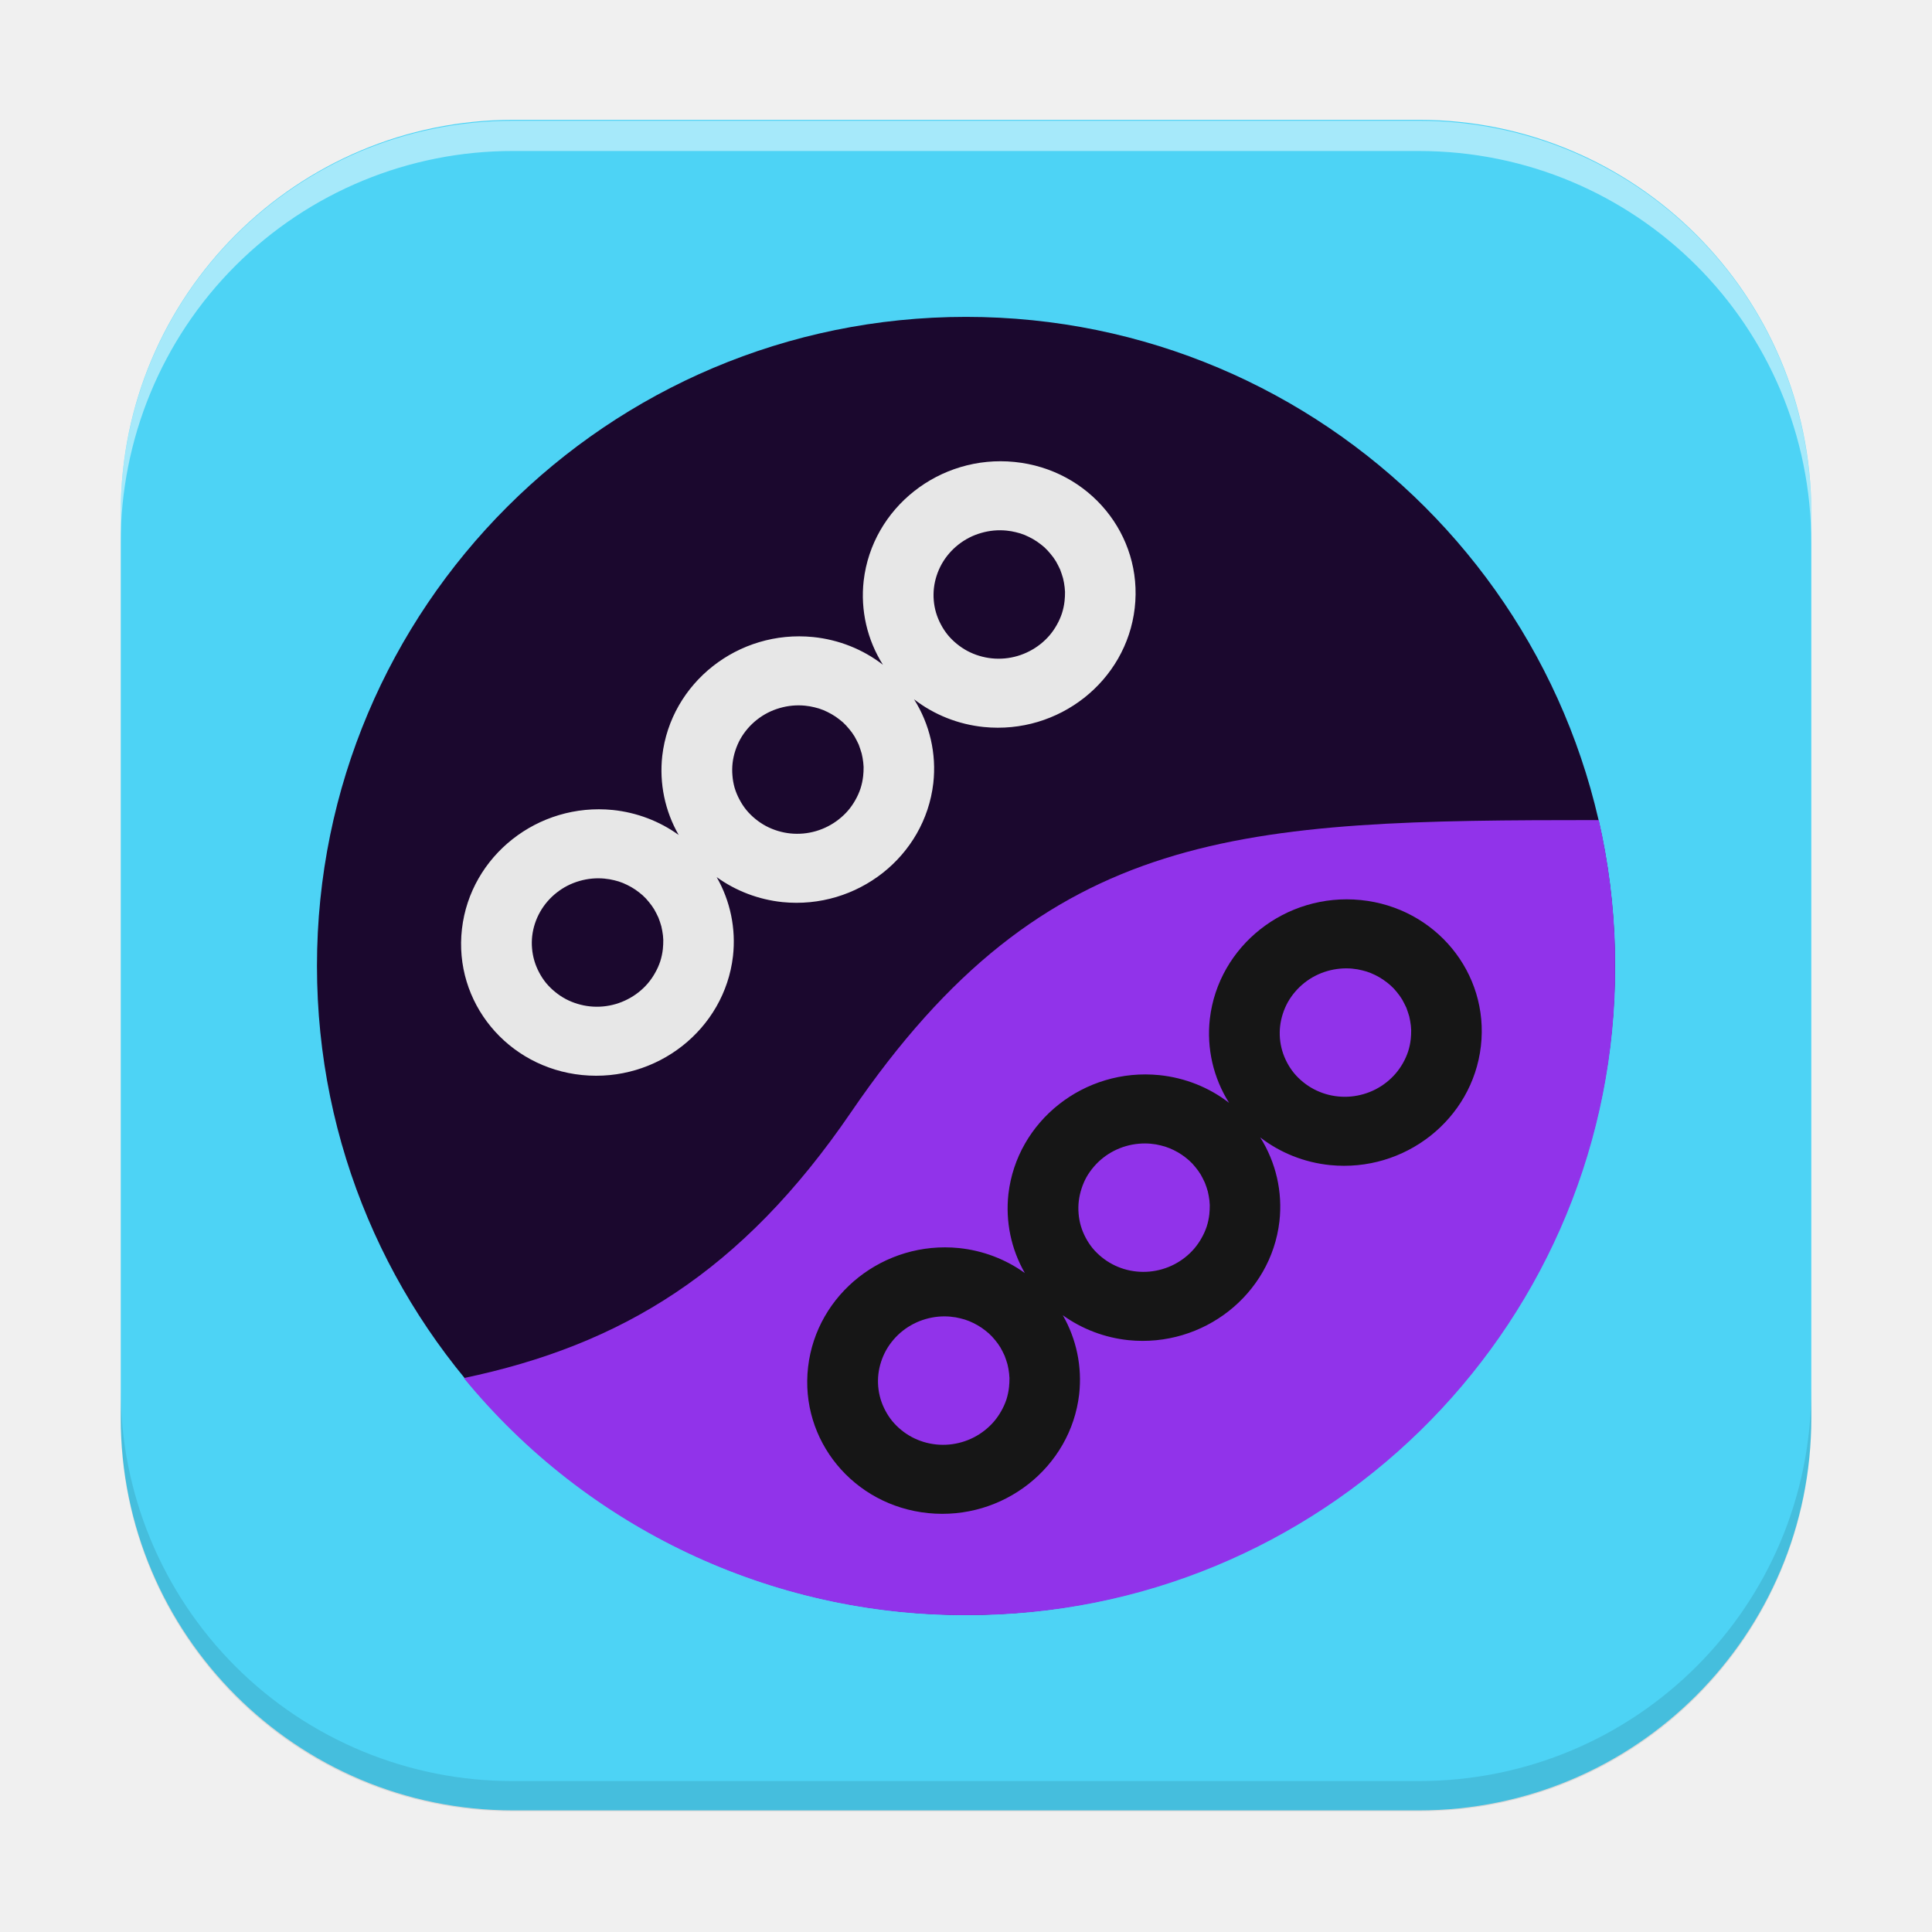
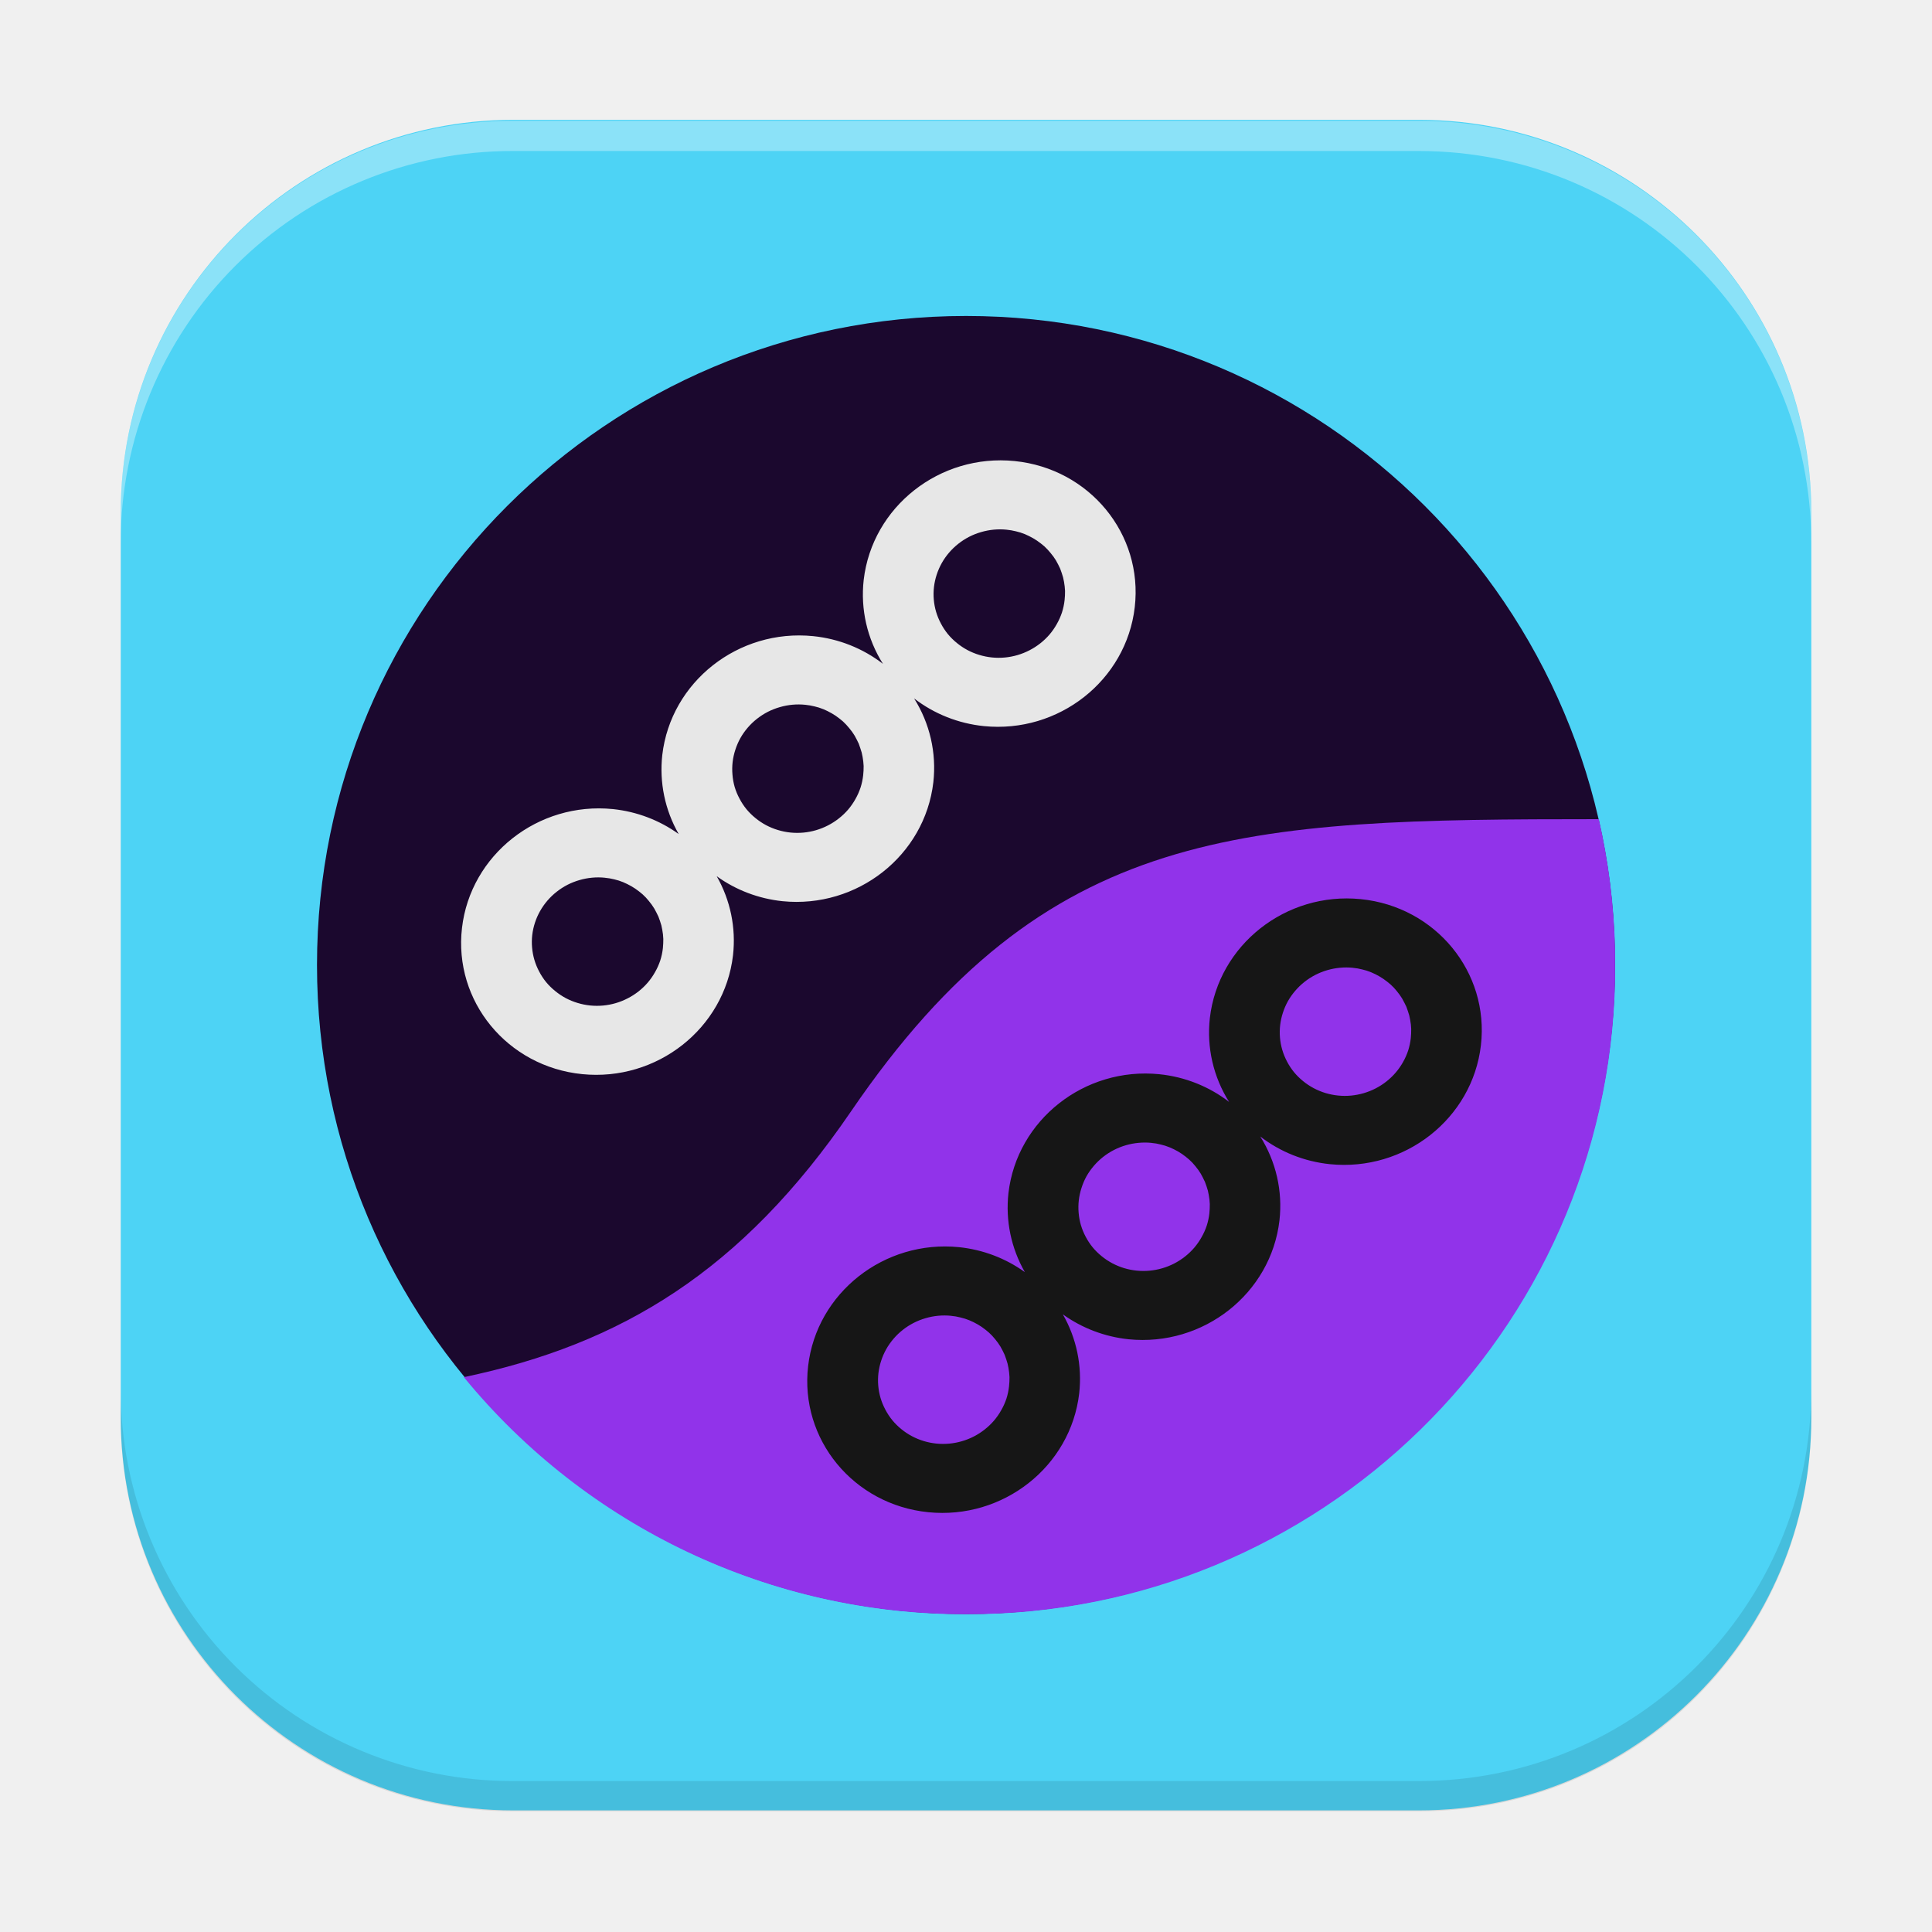
<svg xmlns="http://www.w3.org/2000/svg" width="64" height="64">
  <image width="60.882" height="62.001" x="1.559" y="2" preserveAspectRatio="none" />
  <rect width="56.002" height="56.002" x="4" y="3.969" fill="#f2f2f2" rx="13.002" ry="13.002" style="fill:#4dd3f5;fill-opacity:1" />
  <path d="M3.998 45.998v1c0 7.203 5.8 13.004 13.004 13.004h29.996c7.203 0 13.004-5.8 13.004-13.004v-1c0 7.203-5.8 13.002-13.004 13.002H17.002A12.975 12.975 0 0 1 3.998 45.998" opacity=".1" />
-   <path fill="#fff" d="M3.998 18.004v-1C3.998 9.801 9.798 4 17.002 4h29.996c7.203 0 13.004 5.8 13.004 13.004v1c0-7.203-5.8-13.002-13.004-13.002H17.002A12.975 12.975 0 0 0 3.998 18.004" opacity=".5" />
-   <rect width="43" height="43" x="10.5" y="10.497" rx="86" ry="86" style="display:inline;fill:#1b082e;fill-opacity:1;stroke-width:1.433;stroke-dasharray:none;paint-order:markers fill stroke" />
-   <path d="M52.962 27.166c-11.835.002-18.282.173-24.772 9.68-3.616 5.296-7.618 7.713-12.825 8.804a21.44 21.44 0 0 0 16.64 7.853A21.45 21.45 0 0 0 53.5 32.501v-.996a21.7 21.7 0 0 0-.538-4.34" style="fill:#9133ea;fill-opacity:1;stroke-width:1.433;stroke-dasharray:none" />
-   <path d="M45.075 29.815a4.408 4.523 78.012 0 0-4.998 3.939 4.408 4.523 78.012 0 0 .638 2.779 4.408 4.523 78.012 0 0-2.311-.918 4.408 4.523 78.012 0 0-4.999 3.939 4.408 4.523 78.012 0 0 .544 2.617 4.408 4.523 78.012 0 0-2.18-.827 4.408 4.523 78.012 0 0-5 3.939 4.408 4.523 78.012 0 0 3.98 4.841 4.408 4.523 78.012 0 0 5-3.938 4.408 4.523 78.012 0 0-.542-2.617 4.408 4.523 78.012 0 0 2.178.826 4.408 4.523 78.012 0 0 4.998-3.938 4.408 4.523 78.012 0 0-.637-2.78 4.408 4.523 78.012 0 0 2.31.918 4.408 4.523 78.012 0 0 5-3.938 4.408 4.523 78.012 0 0-3.98-4.842m-.263 2.275a2.125 2.18 78.012 0 1 .155.02 2.125 2.18 78.012 0 1 .152.033 2.125 2.18 78.012 0 1 .148.04 2.125 2.18 78.012 0 1 .146.053 2.125 2.18 78.012 0 1 .14.063 2.125 2.18 78.012 0 1 .135.072 2.125 2.18 78.012 0 1 .132.083 2.125 2.18 78.012 0 1 .123.09 2.125 2.18 78.012 0 1 .118.097 2.125 2.18 78.012 0 1 .11.107 2.125 2.18 78.012 0 1 .099.115 2.125 2.18 78.012 0 1 .093.12 2.125 2.18 78.012 0 1 .084.127 2.125 2.18 78.012 0 1 .072.135 2.125 2.18 78.012 0 1 .067.136 2.125 2.18 78.012 0 1 .05.143 2.125 2.18 78.012 0 1 .046.146 2.125 2.18 78.012 0 1 .03.146 2.125 2.18 78.012 0 1 .023.152 2.125 2.18 78.012 0 1 .011.15 2.125 2.18 78.012 0 1-.003.152 2.125 2.18 78.012 0 1-.011.153 2.125 2.18 78.012 0 1-.087.408 2.125 2.18 78.012 0 1-.171.384 2.125 2.18 78.012 0 1-.241.345 2.125 2.18 78.012 0 1-.308.295 2.125 2.18 78.012 0 1-.357.23 2.125 2.18 78.012 0 1-.397.158 2.125 2.18 78.012 0 1-.419.08 2.125 2.18 78.012 0 1-.43-.002 2.125 2.18 78.012 0 1-.416-.083 2.125 2.18 78.012 0 1-.39-.161 2.125 2.18 78.012 0 1-.352-.234 2.125 2.18 78.012 0 1-.3-.296 2.125 2.18 78.012 0 1-.23-.349 2.125 2.18 78.012 0 1-.158-.386 2.125 2.18 78.012 0 1-.077-.408 2.125 2.18 78.012 0 1 .006-.416 2.125 2.18 78.012 0 1 .09-.408 2.125 2.18 78.012 0 1 .168-.387 2.125 2.18 78.012 0 1 .244-.345 2.125 2.18 78.012 0 1 .305-.293 2.125 2.18 78.012 0 1 .36-.231 2.125 2.18 78.012 0 1 .397-.157 2.125 2.18 78.012 0 1 .418-.079 2.125 2.18 78.012 0 1 .427.001zm-6.672 5.8a2.125 2.18 78.012 0 1 .155.02 2.125 2.18 78.012 0 1 .152.033 2.125 2.18 78.012 0 1 .148.04 2.125 2.18 78.012 0 1 .146.053 2.125 2.18 78.012 0 1 .14.063 2.125 2.18 78.012 0 1 .136.072 2.125 2.18 78.012 0 1 .131.082 2.125 2.18 78.012 0 1 .123.09 2.125 2.18 78.012 0 1 .118.098 2.125 2.18 78.012 0 1 .11.107 2.125 2.18 78.012 0 1 .099.115 2.125 2.18 78.012 0 1 .093.12 2.125 2.18 78.012 0 1 .084.127 2.125 2.18 78.012 0 1 .072.135 2.125 2.18 78.012 0 1 .066.136 2.125 2.18 78.012 0 1 .052.143 2.125 2.18 78.012 0 1 .045.146 2.125 2.18 78.012 0 1 .03.146 2.125 2.18 78.012 0 1 .023.152 2.125 2.18 78.012 0 1 .011.15 2.125 2.18 78.012 0 1-.003.151 2.125 2.18 78.012 0 1-.011.154 2.125 2.18 78.012 0 1-.087.408 2.125 2.18 78.012 0 1-.172.383 2.125 2.18 78.012 0 1-.24.346 2.125 2.18 78.012 0 1-.308.295 2.125 2.18 78.012 0 1-.357.23 2.125 2.18 78.012 0 1-.397.158 2.125 2.18 78.012 0 1-.42.08 2.125 2.18 78.012 0 1-.428-.002 2.125 2.18 78.012 0 1-.417-.083 2.125 2.18 78.012 0 1-.39-.161 2.125 2.18 78.012 0 1-.352-.234 2.125 2.18 78.012 0 1-.3-.296 2.125 2.18 78.012 0 1-.23-.349 2.125 2.18 78.012 0 1-.158-.386 2.125 2.18 78.012 0 1-.075-.408 2.125 2.18 78.012 0 1 .006-.416 2.125 2.18 78.012 0 1 .09-.408 2.125 2.18 78.012 0 1 .166-.387 2.125 2.18 78.012 0 1 .244-.345 2.125 2.18 78.012 0 1 .305-.293 2.125 2.18 78.012 0 1 .36-.231 2.125 2.18 78.012 0 1 .396-.157 2.125 2.18 78.012 0 1 .42-.079 2.125 2.18 78.012 0 1 .425.001zm-6.636 5.729a2.125 2.18 78.012 0 1 .156.02 2.125 2.18 78.012 0 1 .152.033 2.125 2.18 78.012 0 1 .148.04 2.125 2.18 78.012 0 1 .146.053 2.125 2.18 78.012 0 1 .14.063 2.125 2.18 78.012 0 1 .135.072 2.125 2.18 78.012 0 1 .132.082 2.125 2.18 78.012 0 1 .122.09 2.125 2.18 78.012 0 1 .119.098 2.125 2.18 78.012 0 1 .109.107 2.125 2.18 78.012 0 1 .1.115 2.125 2.18 78.012 0 1 .093.12 2.125 2.18 78.012 0 1 .084.127 2.125 2.18 78.012 0 1 .072.134 2.125 2.18 78.012 0 1 .066.137 2.125 2.18 78.012 0 1 .051.143 2.125 2.18 78.012 0 1 .045.145 2.125 2.18 78.012 0 1 .031.147 2.125 2.18 78.012 0 1 .022.152 2.125 2.18 78.012 0 1 .012.15 2.125 2.18 78.012 0 1-.003.151 2.125 2.18 78.012 0 1-.012.154 2.125 2.18 78.012 0 1-.086.408 2.125 2.18 78.012 0 1-.172.383 2.125 2.18 78.012 0 1-.24.346 2.125 2.18 78.012 0 1-.309.295 2.125 2.18 78.012 0 1-.357.23 2.125 2.18 78.012 0 1-.397.158 2.125 2.18 78.012 0 1-.419.08 2.125 2.18 78.012 0 1-.429-.002 2.125 2.18 78.012 0 1-.416-.083 2.125 2.18 78.012 0 1-.391-.161 2.125 2.18 78.012 0 1-.352-.234 2.125 2.18 78.012 0 1-.299-.296 2.125 2.18 78.012 0 1-.23-.349 2.125 2.18 78.012 0 1-.159-.386 2.125 2.18 78.012 0 1-.077-.408 2.125 2.18 78.012 0 1 .006-.416 2.125 2.18 78.012 0 1 .09-.408 2.125 2.18 78.012 0 1 .169-.387 2.125 2.18 78.012 0 1 .243-.345 2.125 2.18 78.012 0 1 .305-.293 2.125 2.18 78.012 0 1 .36-.231 2.125 2.18 78.012 0 1 .397-.157 2.125 2.18 78.012 0 1 .419-.08 2.125 2.18 78.012 0 1 .426.002z" style="fill:#161616;fill-opacity:1;stroke-width:1.433;stroke-dasharray:none" />
-   <path d="M33.609 15.303a4.408 4.523 78.012 0 0-4.999 3.938 4.408 4.523 78.012 0 0 .638 2.78 4.408 4.523 78.012 0 0-2.311-.918 4.408 4.523 78.012 0 0-4.999 3.938 4.408 4.523 78.012 0 0 .544 2.618 4.408 4.523 78.012 0 0-2.18-.827 4.408 4.523 78.012 0 0-4.999 3.938 4.408 4.523 78.012 0 0 3.98 4.842 4.408 4.523 78.012 0 0 4.998-3.938 4.408 4.523 78.012 0 0-.54-2.618 4.408 4.523 78.012 0 0 2.177.827 4.408 4.523 78.012 0 0 4.999-3.939 4.408 4.523 78.012 0 0-.638-2.779 4.408 4.523 78.012 0 0 2.311.918 4.408 4.523 78.012 0 0 4.999-3.938 4.408 4.523 78.012 0 0-3.98-4.842m-.264 2.274a2.125 2.18 78.012 0 1 .156.021 2.125 2.18 78.012 0 1 .151.032 2.125 2.18 78.012 0 1 .148.04 2.125 2.18 78.012 0 1 .147.053 2.125 2.18 78.012 0 1 .139.064 2.125 2.18 78.012 0 1 .136.072 2.125 2.18 78.012 0 1 .131.082 2.125 2.18 78.012 0 1 .123.09 2.125 2.18 78.012 0 1 .119.097 2.125 2.18 78.012 0 1 .108.108 2.125 2.18 78.012 0 1 .1.115 2.125 2.18 78.012 0 1 .094.12 2.125 2.18 78.012 0 1 .084.127 2.125 2.18 78.012 0 1 .072.134 2.125 2.18 78.012 0 1 .066.136 2.125 2.18 78.012 0 1 .051.144 2.125 2.18 78.012 0 1 .045.145 2.125 2.18 78.012 0 1 .031.147 2.125 2.18 78.012 0 1 .022.151 2.125 2.18 78.012 0 1 .012.15 2.125 2.18 78.012 0 1-.003.152 2.125 2.18 78.012 0 1-.012.154 2.125 2.18 78.012 0 1-.087.408 2.125 2.18 78.012 0 1-.171.383 2.125 2.18 78.012 0 1-.24.346 2.125 2.18 78.012 0 1-.309.295 2.125 2.18 78.012 0 1-.357.229 2.125 2.18 78.012 0 1-.397.159 2.125 2.18 78.012 0 1-.419.08 2.125 2.18 78.012 0 1-.429-.002 2.125 2.18 78.012 0 1-.417-.084 2.125 2.18 78.012 0 1-.39-.16 2.125 2.18 78.012 0 1-.352-.235 2.125 2.18 78.012 0 1-.299-.295 2.125 2.18 78.012 0 1-.23-.35 2.125 2.18 78.012 0 1-.159-.385 2.125 2.18 78.012 0 1-.077-.408 2.125 2.18 78.012 0 1 .006-.417 2.125 2.18 78.012 0 1 .09-.408 2.125 2.18 78.012 0 1 .169-.386 2.125 2.18 78.012 0 1 .243-.346 2.125 2.18 78.012 0 1 .305-.292 2.125 2.18 78.012 0 1 .36-.232 2.125 2.18 78.012 0 1 .397-.156 2.125 2.18 78.012 0 1 .419-.08 2.125 2.18 78.012 0 1 .426.002zm-6.672 5.8a2.125 2.18 78.012 0 1 .156.021 2.125 2.18 78.012 0 1 .151.032 2.125 2.18 78.012 0 1 .148.04 2.125 2.18 78.012 0 1 .147.053 2.125 2.18 78.012 0 1 .14.064 2.125 2.18 78.012 0 1 .135.072 2.125 2.18 78.012 0 1 .132.082 2.125 2.18 78.012 0 1 .122.09 2.125 2.18 78.012 0 1 .119.097 2.125 2.18 78.012 0 1 .108.108 2.125 2.18 78.012 0 1 .1.115 2.125 2.18 78.012 0 1 .094.12 2.125 2.18 78.012 0 1 .084.127 2.125 2.18 78.012 0 1 .072.134 2.125 2.18 78.012 0 1 .066.136 2.125 2.18 78.012 0 1 .05.144 2.125 2.18 78.012 0 1 .046.145 2.125 2.18 78.012 0 1 .031.147 2.125 2.18 78.012 0 1 .022.151 2.125 2.18 78.012 0 1 .012.15 2.125 2.18 78.012 0 1-.003.152 2.125 2.18 78.012 0 1-.012.153 2.125 2.18 78.012 0 1-.087.409 2.125 2.18 78.012 0 1-.171.383 2.125 2.18 78.012 0 1-.24.346 2.125 2.18 78.012 0 1-.31.295 2.125 2.18 78.012 0 1-.356.229 2.125 2.18 78.012 0 1-.397.159 2.125 2.18 78.012 0 1-.419.08 2.125 2.18 78.012 0 1-.429-.002 2.125 2.18 78.012 0 1-.417-.084 2.125 2.18 78.012 0 1-.39-.16 2.125 2.18 78.012 0 1-.352-.235 2.125 2.18 78.012 0 1-.299-.295 2.125 2.18 78.012 0 1-.23-.35 2.125 2.18 78.012 0 1-.16-.385 2.125 2.18 78.012 0 1-.073-.408 2.125 2.18 78.012 0 1 .005-.417 2.125 2.18 78.012 0 1 .09-.408 2.125 2.18 78.012 0 1 .167-.386 2.125 2.18 78.012 0 1 .243-.346 2.125 2.18 78.012 0 1 .305-.292 2.125 2.18 78.012 0 1 .36-.232 2.125 2.18 78.012 0 1 .397-.156 2.125 2.18 78.012 0 1 .419-.08 2.125 2.18 78.012 0 1 .426.002zm-6.635 5.73a2.125 2.18 78.012 0 1 .155.02 2.125 2.18 78.012 0 1 .152.032 2.125 2.18 78.012 0 1 .148.04 2.125 2.18 78.012 0 1 .146.053 2.125 2.18 78.012 0 1 .14.064 2.125 2.18 78.012 0 1 .136.072 2.125 2.18 78.012 0 1 .131.082 2.125 2.18 78.012 0 1 .123.09 2.125 2.18 78.012 0 1 .118.097 2.125 2.18 78.012 0 1 .11.108 2.125 2.18 78.012 0 1 .099.115 2.125 2.18 78.012 0 1 .093.12 2.125 2.18 78.012 0 1 .084.127 2.125 2.18 78.012 0 1 .072.134 2.125 2.18 78.012 0 1 .066.136 2.125 2.18 78.012 0 1 .052.144 2.125 2.18 78.012 0 1 .045.145 2.125 2.18 78.012 0 1 .03.147 2.125 2.18 78.012 0 1 .023.151 2.125 2.18 78.012 0 1 .011.15 2.125 2.18 78.012 0 1-.003.152 2.125 2.18 78.012 0 1-.011.153 2.125 2.18 78.012 0 1-.087.409 2.125 2.18 78.012 0 1-.172.383 2.125 2.18 78.012 0 1-.24.346 2.125 2.18 78.012 0 1-.308.295 2.125 2.18 78.012 0 1-.358.229 2.125 2.18 78.012 0 1-.396.159 2.125 2.18 78.012 0 1-.42.08 2.125 2.18 78.012 0 1-.428-.002 2.125 2.18 78.012 0 1-.417-.084 2.125 2.18 78.012 0 1-.391-.16 2.125 2.18 78.012 0 1-.351-.235 2.125 2.18 78.012 0 1-.3-.295 2.125 2.18 78.012 0 1-.23-.35 2.125 2.18 78.012 0 1-.158-.385 2.125 2.18 78.012 0 1-.077-.409 2.125 2.18 78.012 0 1 .005-.416 2.125 2.18 78.012 0 1 .09-.408 2.125 2.18 78.012 0 1 .17-.386 2.125 2.18 78.012 0 1 .243-.346 2.125 2.18 78.012 0 1 .305-.292 2.125 2.18 78.012 0 1 .36-.232 2.125 2.18 78.012 0 1 .396-.156 2.125 2.18 78.012 0 1 .42-.08 2.125 2.18 78.012 0 1 .425.002z" style="fill:#e7e7e7;fill-opacity:1;stroke-width:1.433;stroke-dasharray:none" />
+   <path fill="#fff" d="M3.998 18.004v-1C3.998 9.801 9.798 4 17.002 4h29.996c7.203 0 13.004 5.8 13.004 13.004v1c0-7.203-5.8-13.002-13.004-13.002H17.002A12.975 12.975 0 0 0 3.998 18.004" opacity=".5" style="opacity:.35" />
+   <rect width="43" height="43" x="10.501" y="10.467" rx="86" ry="86" style="display:inline;fill:#1b082e;fill-opacity:1;stroke-width:1.433;stroke-dasharray:none;paint-order:markers fill stroke" />
+   <path d="M52.963 27.136c-11.835.002-18.282.173-24.772 9.68-3.616 5.296-7.618 7.713-12.825 8.804a21.44 21.44 0 0 0 16.64 7.853 21.45 21.45 0 0 0 21.495-21.002v-.996a21.7 21.7 0 0 0-.538-4.34" style="fill:#9133ea;fill-opacity:1;stroke-width:1.433;stroke-dasharray:none" />
+   <path d="M45.076 29.785a4.408 4.523 78.012 0 0-4.998 3.939 4.408 4.523 78.012 0 0 .638 2.779 4.408 4.523 78.012 0 0-2.311-.918 4.408 4.523 78.012 0 0-4.999 3.939 4.408 4.523 78.012 0 0 .544 2.617 4.408 4.523 78.012 0 0-2.18-.827 4.408 4.523 78.012 0 0-5 3.939 4.408 4.523 78.012 0 0 3.98 4.841 4.408 4.523 78.012 0 0 5-3.938 4.408 4.523 78.012 0 0-.542-2.617 4.408 4.523 78.012 0 0 2.178.826 4.408 4.523 78.012 0 0 4.998-3.938 4.408 4.523 78.012 0 0-.637-2.78 4.408 4.523 78.012 0 0 2.31.918 4.408 4.523 78.012 0 0 5-3.938 4.408 4.523 78.012 0 0-3.98-4.842m-.263 2.275a2.125 2.18 78.012 0 1 .155.02 2.125 2.18 78.012 0 1 .152.033 2.125 2.18 78.012 0 1 .148.04 2.125 2.18 78.012 0 1 .146.053 2.125 2.18 78.012 0 1 .14.063 2.125 2.18 78.012 0 1 .135.072 2.125 2.18 78.012 0 1 .132.083 2.125 2.18 78.012 0 1 .123.09 2.125 2.18 78.012 0 1 .118.097 2.125 2.18 78.012 0 1 .11.107 2.125 2.18 78.012 0 1 .099.115 2.125 2.18 78.012 0 1 .093.12 2.125 2.18 78.012 0 1 .084.127 2.125 2.18 78.012 0 1 .072.135 2.125 2.18 78.012 0 1 .067.136 2.125 2.18 78.012 0 1 .05.143 2.125 2.18 78.012 0 1 .046.146 2.125 2.18 78.012 0 1 .03.146 2.125 2.18 78.012 0 1 .023.152 2.125 2.18 78.012 0 1 .011.15 2.125 2.18 78.012 0 1-.003.152 2.125 2.18 78.012 0 1-.011.153 2.125 2.18 78.012 0 1-.087.408 2.125 2.18 78.012 0 1-.171.384 2.125 2.18 78.012 0 1-.241.345 2.125 2.18 78.012 0 1-.308.295 2.125 2.18 78.012 0 1-.357.23 2.125 2.18 78.012 0 1-.397.158 2.125 2.18 78.012 0 1-.419.08 2.125 2.18 78.012 0 1-.43-.002 2.125 2.18 78.012 0 1-.416-.083 2.125 2.18 78.012 0 1-.39-.161 2.125 2.18 78.012 0 1-.352-.234 2.125 2.18 78.012 0 1-.3-.296 2.125 2.18 78.012 0 1-.23-.349 2.125 2.18 78.012 0 1-.158-.386 2.125 2.18 78.012 0 1-.077-.408 2.125 2.18 78.012 0 1 .006-.416 2.125 2.18 78.012 0 1 .09-.408 2.125 2.18 78.012 0 1 .168-.387 2.125 2.18 78.012 0 1 .244-.345 2.125 2.18 78.012 0 1 .305-.293 2.125 2.18 78.012 0 1 .36-.231 2.125 2.18 78.012 0 1 .397-.157 2.125 2.18 78.012 0 1 .418-.079 2.125 2.18 78.012 0 1 .427.001zm-6.672 5.8a2.125 2.18 78.012 0 1 .155.02 2.125 2.18 78.012 0 1 .152.033 2.125 2.18 78.012 0 1 .148.04 2.125 2.18 78.012 0 1 .146.053 2.125 2.18 78.012 0 1 .14.063 2.125 2.18 78.012 0 1 .136.072 2.125 2.18 78.012 0 1 .131.082 2.125 2.18 78.012 0 1 .123.09 2.125 2.18 78.012 0 1 .118.098 2.125 2.18 78.012 0 1 .11.107 2.125 2.18 78.012 0 1 .099.115 2.125 2.18 78.012 0 1 .093.12 2.125 2.18 78.012 0 1 .084.127 2.125 2.18 78.012 0 1 .072.135 2.125 2.18 78.012 0 1 .066.136 2.125 2.18 78.012 0 1 .052.143 2.125 2.18 78.012 0 1 .045.146 2.125 2.18 78.012 0 1 .03.146 2.125 2.18 78.012 0 1 .023.152 2.125 2.18 78.012 0 1 .011.15 2.125 2.18 78.012 0 1-.003.151 2.125 2.18 78.012 0 1-.011.154 2.125 2.18 78.012 0 1-.087.408 2.125 2.18 78.012 0 1-.172.383 2.125 2.18 78.012 0 1-.24.346 2.125 2.18 78.012 0 1-.308.295 2.125 2.18 78.012 0 1-.357.23 2.125 2.18 78.012 0 1-.397.158 2.125 2.18 78.012 0 1-.42.08 2.125 2.18 78.012 0 1-.428-.002 2.125 2.18 78.012 0 1-.417-.083 2.125 2.18 78.012 0 1-.39-.161 2.125 2.18 78.012 0 1-.352-.234 2.125 2.18 78.012 0 1-.3-.296 2.125 2.18 78.012 0 1-.23-.349 2.125 2.18 78.012 0 1-.158-.386 2.125 2.18 78.012 0 1-.075-.408 2.125 2.18 78.012 0 1 .006-.416 2.125 2.18 78.012 0 1 .09-.408 2.125 2.18 78.012 0 1 .166-.387 2.125 2.18 78.012 0 1 .244-.345 2.125 2.18 78.012 0 1 .305-.293 2.125 2.18 78.012 0 1 .36-.231 2.125 2.18 78.012 0 1 .396-.157 2.125 2.18 78.012 0 1 .42-.079 2.125 2.18 78.012 0 1 .425.001zm-6.636 5.729a2.125 2.18 78.012 0 1 .156.02 2.125 2.18 78.012 0 1 .152.033 2.125 2.18 78.012 0 1 .148.04 2.125 2.18 78.012 0 1 .146.053 2.125 2.18 78.012 0 1 .14.063 2.125 2.18 78.012 0 1 .135.072 2.125 2.18 78.012 0 1 .132.082 2.125 2.18 78.012 0 1 .122.09 2.125 2.18 78.012 0 1 .119.098 2.125 2.18 78.012 0 1 .109.107 2.125 2.18 78.012 0 1 .1.115 2.125 2.18 78.012 0 1 .093.12 2.125 2.18 78.012 0 1 .084.127 2.125 2.18 78.012 0 1 .072.134 2.125 2.18 78.012 0 1 .066.137 2.125 2.18 78.012 0 1 .051.143 2.125 2.18 78.012 0 1 .045.145 2.125 2.18 78.012 0 1 .031.147 2.125 2.18 78.012 0 1 .022.152 2.125 2.18 78.012 0 1 .012.15 2.125 2.18 78.012 0 1-.003.151 2.125 2.18 78.012 0 1-.012.154 2.125 2.18 78.012 0 1-.086.408 2.125 2.18 78.012 0 1-.172.383 2.125 2.18 78.012 0 1-.24.346 2.125 2.18 78.012 0 1-.309.295 2.125 2.18 78.012 0 1-.357.23 2.125 2.18 78.012 0 1-.397.158 2.125 2.18 78.012 0 1-.419.08 2.125 2.18 78.012 0 1-.429-.002 2.125 2.18 78.012 0 1-.416-.083 2.125 2.18 78.012 0 1-.391-.161 2.125 2.18 78.012 0 1-.352-.234 2.125 2.18 78.012 0 1-.299-.296 2.125 2.18 78.012 0 1-.23-.349 2.125 2.18 78.012 0 1-.159-.386 2.125 2.18 78.012 0 1-.077-.408 2.125 2.18 78.012 0 1 .006-.416 2.125 2.18 78.012 0 1 .09-.408 2.125 2.18 78.012 0 1 .169-.387 2.125 2.18 78.012 0 1 .243-.345 2.125 2.18 78.012 0 1 .305-.293 2.125 2.18 78.012 0 1 .36-.231 2.125 2.18 78.012 0 1 .397-.157 2.125 2.18 78.012 0 1 .419-.08 2.125 2.18 78.012 0 1 .426.002z" style="fill:#161616;fill-opacity:1;stroke-width:1.433;stroke-dasharray:none" />
+   <path d="M33.61 15.273a4.408 4.523 78.012 0 0-4.999 3.938 4.408 4.523 78.012 0 0 .638 2.78 4.408 4.523 78.012 0 0-2.311-.918 4.408 4.523 78.012 0 0-4.999 3.938 4.408 4.523 78.012 0 0 .544 2.618 4.408 4.523 78.012 0 0-2.18-.827 4.408 4.523 78.012 0 0-4.999 3.938 4.408 4.523 78.012 0 0 3.98 4.842 4.408 4.523 78.012 0 0 4.998-3.938 4.408 4.523 78.012 0 0-.54-2.618 4.408 4.523 78.012 0 0 2.177.827 4.408 4.523 78.012 0 0 4.999-3.939 4.408 4.523 78.012 0 0-.638-2.779 4.408 4.523 78.012 0 0 2.311.918 4.408 4.523 78.012 0 0 4.999-3.938 4.408 4.523 78.012 0 0-3.98-4.842m-.264 2.274a2.125 2.18 78.012 0 1 .156.021 2.125 2.18 78.012 0 1 .151.032 2.125 2.18 78.012 0 1 .148.04 2.125 2.18 78.012 0 1 .147.053 2.125 2.18 78.012 0 1 .139.064 2.125 2.18 78.012 0 1 .136.072 2.125 2.18 78.012 0 1 .131.082 2.125 2.18 78.012 0 1 .123.09 2.125 2.18 78.012 0 1 .119.097 2.125 2.18 78.012 0 1 .108.108 2.125 2.18 78.012 0 1 .1.115 2.125 2.18 78.012 0 1 .094.12 2.125 2.18 78.012 0 1 .084.127 2.125 2.18 78.012 0 1 .072.134 2.125 2.18 78.012 0 1 .066.136 2.125 2.18 78.012 0 1 .051.144 2.125 2.18 78.012 0 1 .045.145 2.125 2.18 78.012 0 1 .031.147 2.125 2.18 78.012 0 1 .022.151 2.125 2.18 78.012 0 1 .012.15 2.125 2.18 78.012 0 1-.003.152 2.125 2.18 78.012 0 1-.012.154 2.125 2.18 78.012 0 1-.087.408 2.125 2.18 78.012 0 1-.171.383 2.125 2.18 78.012 0 1-.24.346 2.125 2.18 78.012 0 1-.309.295 2.125 2.18 78.012 0 1-.357.229 2.125 2.18 78.012 0 1-.397.159 2.125 2.18 78.012 0 1-.419.08 2.125 2.18 78.012 0 1-.429-.002 2.125 2.18 78.012 0 1-.417-.084 2.125 2.18 78.012 0 1-.39-.16 2.125 2.18 78.012 0 1-.352-.235 2.125 2.18 78.012 0 1-.299-.295 2.125 2.18 78.012 0 1-.23-.35 2.125 2.18 78.012 0 1-.159-.385 2.125 2.18 78.012 0 1-.077-.408 2.125 2.18 78.012 0 1 .006-.417 2.125 2.18 78.012 0 1 .09-.408 2.125 2.18 78.012 0 1 .169-.386 2.125 2.18 78.012 0 1 .243-.346 2.125 2.18 78.012 0 1 .305-.292 2.125 2.18 78.012 0 1 .36-.232 2.125 2.18 78.012 0 1 .397-.156 2.125 2.18 78.012 0 1 .419-.08 2.125 2.18 78.012 0 1 .426.002zm-6.672 5.8a2.125 2.18 78.012 0 1 .156.021 2.125 2.18 78.012 0 1 .151.032 2.125 2.18 78.012 0 1 .148.04 2.125 2.18 78.012 0 1 .147.053 2.125 2.18 78.012 0 1 .14.064 2.125 2.18 78.012 0 1 .135.072 2.125 2.18 78.012 0 1 .132.082 2.125 2.18 78.012 0 1 .122.09 2.125 2.18 78.012 0 1 .119.097 2.125 2.18 78.012 0 1 .108.108 2.125 2.18 78.012 0 1 .1.115 2.125 2.18 78.012 0 1 .094.12 2.125 2.18 78.012 0 1 .084.127 2.125 2.18 78.012 0 1 .072.134 2.125 2.18 78.012 0 1 .066.136 2.125 2.18 78.012 0 1 .05.144 2.125 2.18 78.012 0 1 .046.145 2.125 2.18 78.012 0 1 .031.147 2.125 2.18 78.012 0 1 .022.151 2.125 2.18 78.012 0 1 .012.15 2.125 2.18 78.012 0 1-.003.152 2.125 2.18 78.012 0 1-.012.153 2.125 2.18 78.012 0 1-.087.409 2.125 2.18 78.012 0 1-.171.383 2.125 2.18 78.012 0 1-.24.346 2.125 2.18 78.012 0 1-.31.295 2.125 2.18 78.012 0 1-.356.229 2.125 2.18 78.012 0 1-.397.159 2.125 2.18 78.012 0 1-.419.08 2.125 2.18 78.012 0 1-.429-.002 2.125 2.18 78.012 0 1-.417-.084 2.125 2.18 78.012 0 1-.39-.16 2.125 2.18 78.012 0 1-.352-.235 2.125 2.18 78.012 0 1-.299-.295 2.125 2.18 78.012 0 1-.23-.35 2.125 2.18 78.012 0 1-.16-.385 2.125 2.18 78.012 0 1-.073-.408 2.125 2.18 78.012 0 1 .005-.417 2.125 2.18 78.012 0 1 .09-.408 2.125 2.18 78.012 0 1 .167-.386 2.125 2.18 78.012 0 1 .243-.346 2.125 2.18 78.012 0 1 .305-.292 2.125 2.18 78.012 0 1 .36-.232 2.125 2.18 78.012 0 1 .397-.156 2.125 2.18 78.012 0 1 .419-.08 2.125 2.18 78.012 0 1 .426.002zm-6.635 5.73a2.125 2.18 78.012 0 1 .155.02 2.125 2.18 78.012 0 1 .152.032 2.125 2.18 78.012 0 1 .148.04 2.125 2.18 78.012 0 1 .146.053 2.125 2.18 78.012 0 1 .14.064 2.125 2.18 78.012 0 1 .136.072 2.125 2.18 78.012 0 1 .131.082 2.125 2.18 78.012 0 1 .123.09 2.125 2.18 78.012 0 1 .118.097 2.125 2.18 78.012 0 1 .11.108 2.125 2.18 78.012 0 1 .099.115 2.125 2.18 78.012 0 1 .093.12 2.125 2.18 78.012 0 1 .084.127 2.125 2.18 78.012 0 1 .072.134 2.125 2.18 78.012 0 1 .066.136 2.125 2.18 78.012 0 1 .052.144 2.125 2.18 78.012 0 1 .045.145 2.125 2.18 78.012 0 1 .03.147 2.125 2.18 78.012 0 1 .023.151 2.125 2.18 78.012 0 1 .011.15 2.125 2.18 78.012 0 1-.003.152 2.125 2.18 78.012 0 1-.011.153 2.125 2.18 78.012 0 1-.087.409 2.125 2.18 78.012 0 1-.172.383 2.125 2.18 78.012 0 1-.24.346 2.125 2.18 78.012 0 1-.308.295 2.125 2.18 78.012 0 1-.358.229 2.125 2.18 78.012 0 1-.396.159 2.125 2.18 78.012 0 1-.42.08 2.125 2.18 78.012 0 1-.428-.002 2.125 2.18 78.012 0 1-.417-.084 2.125 2.18 78.012 0 1-.391-.16 2.125 2.18 78.012 0 1-.351-.235 2.125 2.18 78.012 0 1-.3-.295 2.125 2.18 78.012 0 1-.23-.35 2.125 2.18 78.012 0 1-.158-.385 2.125 2.18 78.012 0 1-.077-.409 2.125 2.18 78.012 0 1 .005-.416 2.125 2.18 78.012 0 1 .09-.408 2.125 2.18 78.012 0 1 .17-.386 2.125 2.18 78.012 0 1 .243-.346 2.125 2.18 78.012 0 1 .305-.292 2.125 2.18 78.012 0 1 .36-.232 2.125 2.18 78.012 0 1 .396-.156 2.125 2.18 78.012 0 1 .42-.08 2.125 2.18 78.012 0 1 .425.002z" style="fill:#e7e7e7;fill-opacity:1;stroke-width:1.433;stroke-dasharray:none" />
</svg>
